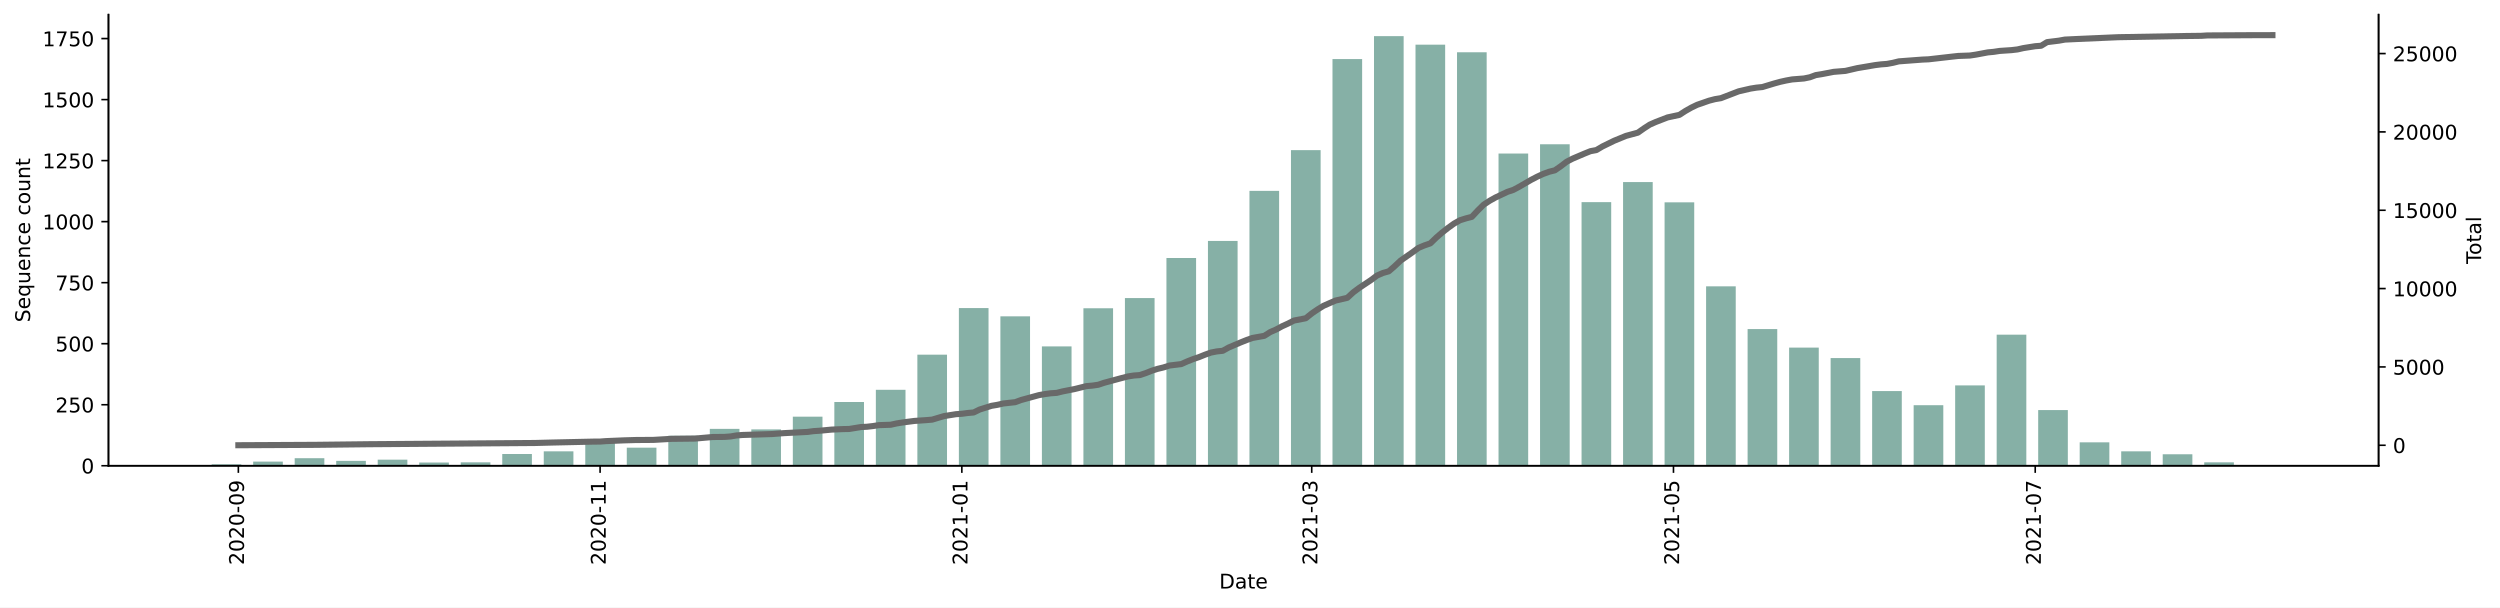
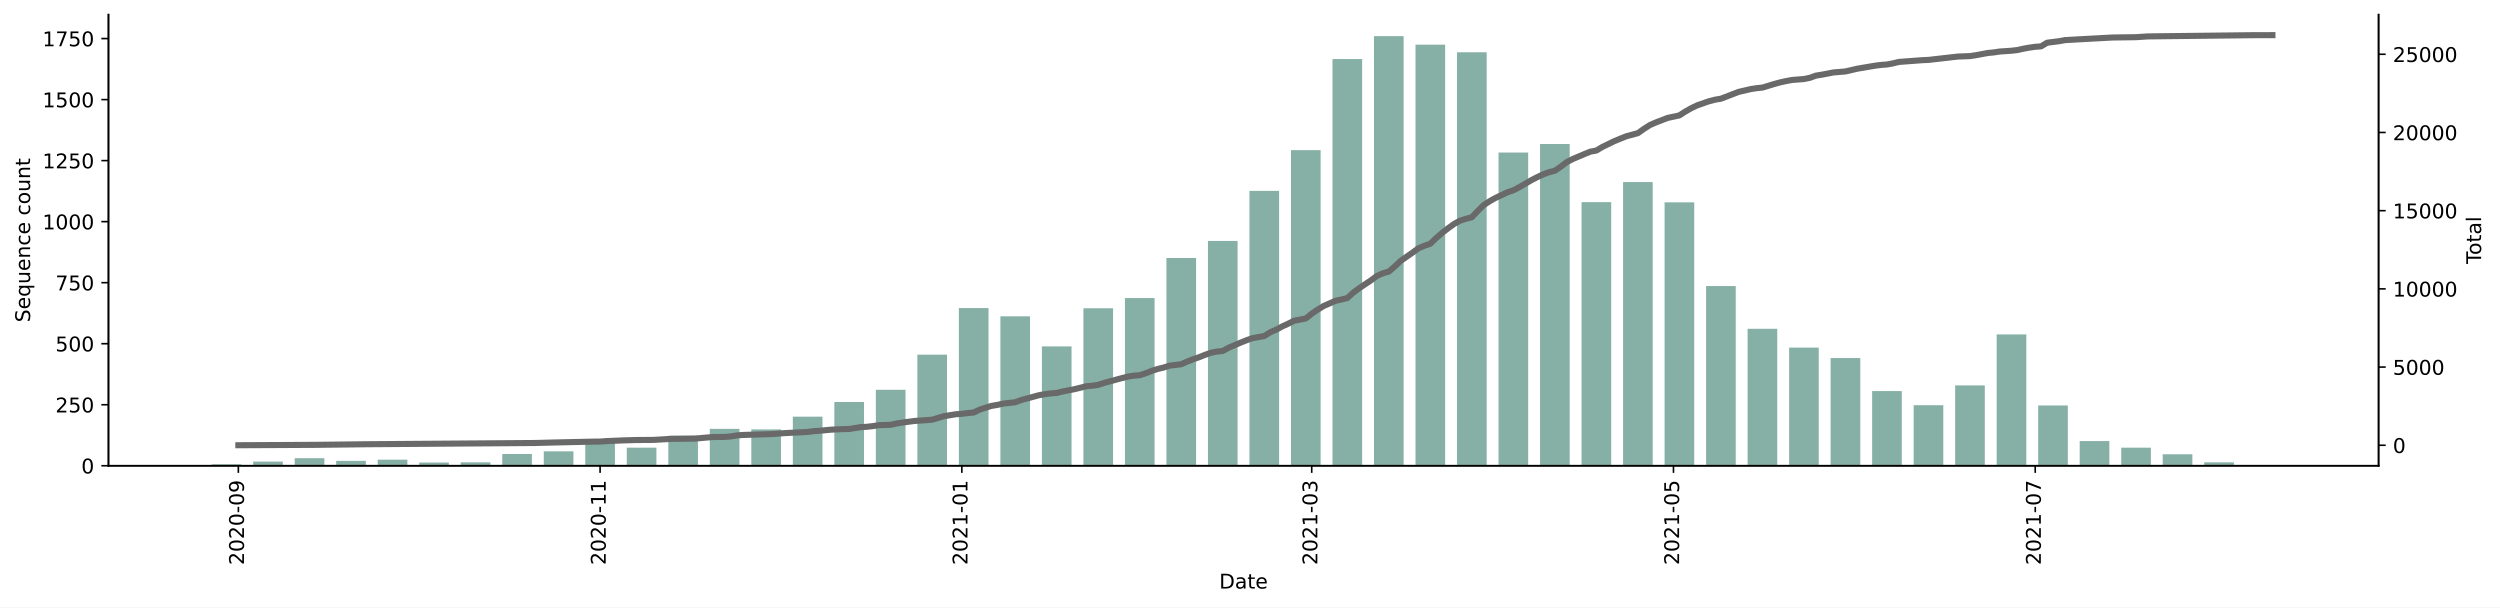
<svg xmlns="http://www.w3.org/2000/svg" xmlns:xlink="http://www.w3.org/1999/xlink" height="298.621pt" version="1.1" viewBox="0 0 1229.019 298.621" width="1229.019pt">
  <defs>
    <style type="text/css">*{stroke-linecap:butt;stroke-linejoin:round;}</style>
  </defs>
  <g id="figure_1">
    <g id="patch_1">
      <path d="M 0 298.621  L 1229.019 298.621  L 1229.019 0  L 0 0  z " style="fill:#ffffff;" />
    </g>
    <g id="axes_1">
      <g id="patch_2">
        <path d="M 53.328 228.96  L 1169.328 228.96  L 1169.328 7.2  L 53.328 7.2  z " style="fill:#ffffff;" />
      </g>
      <g id="patch_3">
-         <path clip-path="url(#p2833500ac6)" d="M 104.055 228.96  L 118.632 228.96  L 118.632 228.24  L 104.055 228.24  z " style="fill:#86b0a6;" />
+         <path clip-path="url(#pdd8d701222)" d="M 104.055 228.96  L 118.632 228.96  L 118.632 228.24  L 104.055 228.24  z " style="fill:#86b0a6;" />
      </g>
      <g id="patch_4">
-         <path clip-path="url(#p2833500ac6)" d="M 124.463 228.96  L 139.04 228.96  L 139.04 226.92  L 124.463 226.92  z " style="fill:#86b0a6;" />
+         <path clip-path="url(#pdd8d701222)" d="M 124.463 228.96  L 139.04 228.96  L 139.04 226.92  L 124.463 226.92  z " style="fill:#86b0a6;" />
      </g>
      <g id="patch_5">
-         <path clip-path="url(#p2833500ac6)" d="M 144.87 228.96  L 159.447 228.96  L 159.447 225.24  L 144.87 225.24  z " style="fill:#86b0a6;" />
+         <path clip-path="url(#pdd8d701222)" d="M 144.87 228.96  L 159.447 228.96  L 159.447 225.24  L 144.87 225.24  z " style="fill:#86b0a6;" />
      </g>
      <g id="patch_6">
-         <path clip-path="url(#p2833500ac6)" d="M 165.278 228.96  L 179.855 228.96  L 179.855 226.56  L 165.278 226.56  z " style="fill:#86b0a6;" />
+         <path clip-path="url(#pdd8d701222)" d="M 165.278 228.96  L 179.855 228.96  L 179.855 226.56  L 165.278 226.56  z " style="fill:#86b0a6;" />
      </g>
      <g id="patch_7">
-         <path clip-path="url(#p2833500ac6)" d="M 185.685 228.96  L 200.262 228.96  L 200.262 225.96  L 185.685 225.96  z " style="fill:#86b0a6;" />
+         <path clip-path="url(#pdd8d701222)" d="M 185.685 228.96  L 200.262 228.96  L 200.262 225.96  L 185.685 225.96  z " style="fill:#86b0a6;" />
      </g>
      <g id="patch_8">
-         <path clip-path="url(#p2833500ac6)" d="M 206.093 228.96  L 220.67 228.96  L 220.67 227.4  L 206.093 227.4  z " style="fill:#86b0a6;" />
+         <path clip-path="url(#pdd8d701222)" d="M 206.093 228.96  L 220.67 228.96  L 220.67 227.4  L 206.093 227.4  z " style="fill:#86b0a6;" />
      </g>
      <g id="patch_9">
-         <path clip-path="url(#p2833500ac6)" d="M 226.501 228.96  L 241.077 228.96  L 241.077 227.28  L 226.501 227.28  z " style="fill:#86b0a6;" />
+         <path clip-path="url(#pdd8d701222)" d="M 226.501 228.96  L 241.077 228.96  L 241.077 227.28  L 226.501 227.28  z " style="fill:#86b0a6;" />
      </g>
      <g id="patch_10">
-         <path clip-path="url(#p2833500ac6)" d="M 246.908 228.96  L 261.485 228.96  L 261.485 223.2  L 246.908 223.2  z " style="fill:#86b0a6;" />
+         <path clip-path="url(#pdd8d701222)" d="M 246.908 228.96  L 261.485 228.96  L 261.485 223.2  L 246.908 223.2  z " style="fill:#86b0a6;" />
      </g>
      <g id="patch_11">
-         <path clip-path="url(#p2833500ac6)" d="M 267.316 228.96  L 281.892 228.96  L 281.892 221.88  L 267.316 221.88  z " style="fill:#86b0a6;" />
+         <path clip-path="url(#pdd8d701222)" d="M 267.316 228.96  L 281.892 228.96  L 281.892 221.88  L 267.316 221.88  z " style="fill:#86b0a6;" />
      </g>
      <g id="patch_12">
-         <path clip-path="url(#p2833500ac6)" d="M 287.723 228.96  L 302.3 228.96  L 302.3 216.84  L 287.723 216.84  z " style="fill:#86b0a6;" />
+         <path clip-path="url(#pdd8d701222)" d="M 287.723 228.96  L 302.3 228.96  L 302.3 216.84  L 287.723 216.84  z " style="fill:#86b0a6;" />
      </g>
      <g id="patch_13">
-         <path clip-path="url(#p2833500ac6)" d="M 308.131 228.96  L 322.707 228.96  L 322.707 220.08  L 308.131 220.08  z " style="fill:#86b0a6;" />
+         <path clip-path="url(#pdd8d701222)" d="M 308.131 228.96  L 322.707 228.96  L 322.707 220.08  L 308.131 220.08  z " style="fill:#86b0a6;" />
      </g>
      <g id="patch_14">
-         <path clip-path="url(#p2833500ac6)" d="M 328.538 228.96  L 343.115 228.96  L 343.115 214.2  L 328.538 214.2  z " style="fill:#86b0a6;" />
+         <path clip-path="url(#pdd8d701222)" d="M 328.538 228.96  L 343.115 228.96  L 343.115 214.2  L 328.538 214.2  z " style="fill:#86b0a6;" />
      </g>
      <g id="patch_15">
-         <path clip-path="url(#p2833500ac6)" d="M 348.946 228.96  L 363.522 228.96  L 363.522 210.84  L 348.946 210.84  z " style="fill:#86b0a6;" />
+         <path clip-path="url(#pdd8d701222)" d="M 348.946 228.96  L 363.522 228.96  L 363.522 210.84  L 348.946 210.84  z " style="fill:#86b0a6;" />
      </g>
      <g id="patch_16">
-         <path clip-path="url(#p2833500ac6)" d="M 369.353 228.96  L 383.93 228.96  L 383.93 211.08  L 369.353 211.08  z " style="fill:#86b0a6;" />
+         <path clip-path="url(#pdd8d701222)" d="M 369.353 228.96  L 383.93 228.96  L 383.93 211.08  L 369.353 211.08  z " style="fill:#86b0a6;" />
      </g>
      <g id="patch_17">
-         <path clip-path="url(#p2833500ac6)" d="M 389.761 228.96  L 404.338 228.96  L 404.338 204.84  L 389.761 204.84  z " style="fill:#86b0a6;" />
+         <path clip-path="url(#pdd8d701222)" d="M 389.761 228.96  L 404.338 228.96  L 404.338 204.84  L 389.761 204.84  z " style="fill:#86b0a6;" />
      </g>
      <g id="patch_18">
-         <path clip-path="url(#p2833500ac6)" d="M 410.168 228.96  L 424.745 228.96  L 424.745 197.64  L 410.168 197.64  z " style="fill:#86b0a6;" />
+         <path clip-path="url(#pdd8d701222)" d="M 410.168 228.96  L 424.745 228.96  L 424.745 197.64  L 410.168 197.64  z " style="fill:#86b0a6;" />
      </g>
      <g id="patch_19">
-         <path clip-path="url(#p2833500ac6)" d="M 430.576 228.96  L 445.153 228.96  L 445.153 191.64  L 430.576 191.64  z " style="fill:#86b0a6;" />
+         <path clip-path="url(#pdd8d701222)" d="M 430.576 228.96  L 445.153 228.96  L 445.153 191.64  L 430.576 191.64  z " style="fill:#86b0a6;" />
      </g>
      <g id="patch_20">
-         <path clip-path="url(#p2833500ac6)" d="M 450.983 228.96  L 465.56 228.96  L 465.56 174.36  L 450.983 174.36  z " style="fill:#86b0a6;" />
+         <path clip-path="url(#pdd8d701222)" d="M 450.983 228.96  L 465.56 228.96  L 465.56 174.36  L 450.983 174.36  z " style="fill:#86b0a6;" />
      </g>
      <g id="patch_21">
-         <path clip-path="url(#p2833500ac6)" d="M 471.391 228.96  L 485.968 228.96  L 485.968 151.44  L 471.391 151.44  z " style="fill:#86b0a6;" />
+         <path clip-path="url(#pdd8d701222)" d="M 471.391 228.96  L 485.968 228.96  L 485.968 151.44  L 471.391 151.44  z " style="fill:#86b0a6;" />
      </g>
      <g id="patch_22">
-         <path clip-path="url(#p2833500ac6)" d="M 491.798 228.96  L 506.375 228.96  L 506.375 155.52  L 491.798 155.52  z " style="fill:#86b0a6;" />
+         <path clip-path="url(#pdd8d701222)" d="M 491.798 228.96  L 506.375 228.96  L 506.375 155.52  L 491.798 155.52  z " style="fill:#86b0a6;" />
      </g>
      <g id="patch_23">
-         <path clip-path="url(#p2833500ac6)" d="M 512.206 228.96  L 526.783 228.96  L 526.783 170.28  L 512.206 170.28  z " style="fill:#86b0a6;" />
+         <path clip-path="url(#pdd8d701222)" d="M 512.206 228.96  L 526.783 228.96  L 526.783 170.28  L 512.206 170.28  z " style="fill:#86b0a6;" />
      </g>
      <g id="patch_24">
-         <path clip-path="url(#p2833500ac6)" d="M 532.613 228.96  L 547.19 228.96  L 547.19 151.56  L 532.613 151.56  z " style="fill:#86b0a6;" />
+         <path clip-path="url(#pdd8d701222)" d="M 532.613 228.96  L 547.19 228.96  L 547.19 151.56  L 532.613 151.56  z " style="fill:#86b0a6;" />
      </g>
      <g id="patch_25">
-         <path clip-path="url(#p2833500ac6)" d="M 553.021 228.96  L 567.598 228.96  L 567.598 146.52  L 553.021 146.52  z " style="fill:#86b0a6;" />
+         <path clip-path="url(#pdd8d701222)" d="M 553.021 228.96  L 567.598 228.96  L 567.598 146.52  L 553.021 146.52  z " style="fill:#86b0a6;" />
      </g>
      <g id="patch_26">
-         <path clip-path="url(#p2833500ac6)" d="M 573.428 228.96  L 588.005 228.96  L 588.005 126.84  L 573.428 126.84  z " style="fill:#86b0a6;" />
+         <path clip-path="url(#pdd8d701222)" d="M 573.428 228.96  L 588.005 228.96  L 588.005 126.84  L 573.428 126.84  z " style="fill:#86b0a6;" />
      </g>
      <g id="patch_27">
-         <path clip-path="url(#p2833500ac6)" d="M 593.836 228.96  L 608.413 228.96  L 608.413 118.44  L 593.836 118.44  z " style="fill:#86b0a6;" />
+         <path clip-path="url(#pdd8d701222)" d="M 593.836 228.96  L 608.413 228.96  L 608.413 118.44  L 593.836 118.44  z " style="fill:#86b0a6;" />
      </g>
      <g id="patch_28">
-         <path clip-path="url(#p2833500ac6)" d="M 614.243 228.96  L 628.82 228.96  L 628.82 93.84  L 614.243 93.84  z " style="fill:#86b0a6;" />
+         <path clip-path="url(#pdd8d701222)" d="M 614.243 228.96  L 628.82 228.96  L 628.82 93.84  L 614.243 93.84  z " style="fill:#86b0a6;" />
      </g>
      <g id="patch_29">
-         <path clip-path="url(#p2833500ac6)" d="M 634.651 228.96  L 649.228 228.96  L 649.228 73.8  L 634.651 73.8  z " style="fill:#86b0a6;" />
+         <path clip-path="url(#pdd8d701222)" d="M 634.651 228.96  L 649.228 228.96  L 649.228 73.8  L 634.651 73.8  z " style="fill:#86b0a6;" />
      </g>
      <g id="patch_30">
-         <path clip-path="url(#p2833500ac6)" d="M 655.059 228.96  L 669.635 228.96  L 669.635 29.04  L 655.059 29.04  z " style="fill:#86b0a6;" />
+         <path clip-path="url(#pdd8d701222)" d="M 655.059 228.96  L 669.635 228.96  L 669.635 29.04  L 655.059 29.04  z " style="fill:#86b0a6;" />
      </g>
      <g id="patch_31">
-         <path clip-path="url(#p2833500ac6)" d="M 675.466 228.96  L 690.043 228.96  L 690.043 17.76  L 675.466 17.76  z " style="fill:#86b0a6;" />
+         <path clip-path="url(#pdd8d701222)" d="M 675.466 228.96  L 690.043 228.96  L 690.043 17.76  L 675.466 17.76  z " style="fill:#86b0a6;" />
      </g>
      <g id="patch_32">
-         <path clip-path="url(#p2833500ac6)" d="M 695.874 228.96  L 710.45 228.96  L 710.45 21.96  L 695.874 21.96  z " style="fill:#86b0a6;" />
+         <path clip-path="url(#pdd8d701222)" d="M 695.874 228.96  L 710.45 228.96  L 710.45 21.96  L 695.874 21.96  z " style="fill:#86b0a6;" />
      </g>
      <g id="patch_33">
-         <path clip-path="url(#p2833500ac6)" d="M 716.281 228.96  L 730.858 228.96  L 730.858 25.68  L 716.281 25.68  z " style="fill:#86b0a6;" />
+         <path clip-path="url(#pdd8d701222)" d="M 716.281 228.96  L 730.858 228.96  L 730.858 25.68  L 716.281 25.68  z " style="fill:#86b0a6;" />
      </g>
      <g id="patch_34">
-         <path clip-path="url(#p2833500ac6)" d="M 736.689 228.96  L 751.265 228.96  L 751.265 75.48  L 736.689 75.48  z " style="fill:#86b0a6;" />
+         <path clip-path="url(#pdd8d701222)" d="M 736.689 228.96  L 751.265 228.96  L 751.265 75  L 736.689 75  z " style="fill:#86b0a6;" />
      </g>
      <g id="patch_35">
-         <path clip-path="url(#p2833500ac6)" d="M 757.096 228.96  L 771.673 228.96  L 771.673 70.92  L 757.096 70.92  z " style="fill:#86b0a6;" />
+         <path clip-path="url(#pdd8d701222)" d="M 757.096 228.96  L 771.673 228.96  L 771.673 70.8  L 757.096 70.8  z " style="fill:#86b0a6;" />
      </g>
      <g id="patch_36">
-         <path clip-path="url(#p2833500ac6)" d="M 777.504 228.96  L 792.08 228.96  L 792.08 99.36  L 777.504 99.36  z " style="fill:#86b0a6;" />
+         <path clip-path="url(#pdd8d701222)" d="M 777.504 228.96  L 792.08 228.96  L 792.08 99.36  L 777.504 99.36  z " style="fill:#86b0a6;" />
      </g>
      <g id="patch_37">
-         <path clip-path="url(#p2833500ac6)" d="M 797.911 228.96  L 812.488 228.96  L 812.488 89.52  L 797.911 89.52  z " style="fill:#86b0a6;" />
+         <path clip-path="url(#pdd8d701222)" d="M 797.911 228.96  L 812.488 228.96  L 812.488 89.52  L 797.911 89.52  z " style="fill:#86b0a6;" />
      </g>
      <g id="patch_38">
-         <path clip-path="url(#p2833500ac6)" d="M 818.319 228.96  L 832.896 228.96  L 832.896 99.48  L 818.319 99.48  z " style="fill:#86b0a6;" />
+         <path clip-path="url(#pdd8d701222)" d="M 818.319 228.96  L 832.896 228.96  L 832.896 99.48  L 818.319 99.48  z " style="fill:#86b0a6;" />
      </g>
      <g id="patch_39">
-         <path clip-path="url(#p2833500ac6)" d="M 838.726 228.96  L 853.303 228.96  L 853.303 140.76  L 838.726 140.76  z " style="fill:#86b0a6;" />
+         <path clip-path="url(#pdd8d701222)" d="M 838.726 228.96  L 853.303 228.96  L 853.303 140.64  L 838.726 140.64  z " style="fill:#86b0a6;" />
      </g>
      <g id="patch_40">
-         <path clip-path="url(#p2833500ac6)" d="M 859.134 228.96  L 873.711 228.96  L 873.711 161.76  L 859.134 161.76  z " style="fill:#86b0a6;" />
+         <path clip-path="url(#pdd8d701222)" d="M 859.134 228.96  L 873.711 228.96  L 873.711 161.64  L 859.134 161.64  z " style="fill:#86b0a6;" />
      </g>
      <g id="patch_41">
-         <path clip-path="url(#p2833500ac6)" d="M 879.541 228.96  L 894.118 228.96  L 894.118 170.88  L 879.541 170.88  z " style="fill:#86b0a6;" />
+         <path clip-path="url(#pdd8d701222)" d="M 879.541 228.96  L 894.118 228.96  L 894.118 170.88  L 879.541 170.88  z " style="fill:#86b0a6;" />
      </g>
      <g id="patch_42">
-         <path clip-path="url(#p2833500ac6)" d="M 899.949 228.96  L 914.526 228.96  L 914.526 176.04  L 899.949 176.04  z " style="fill:#86b0a6;" />
+         <path clip-path="url(#pdd8d701222)" d="M 899.949 228.96  L 914.526 228.96  L 914.526 176.04  L 899.949 176.04  z " style="fill:#86b0a6;" />
      </g>
      <g id="patch_43">
-         <path clip-path="url(#p2833500ac6)" d="M 920.356 228.96  L 934.933 228.96  L 934.933 192.24  L 920.356 192.24  z " style="fill:#86b0a6;" />
+         <path clip-path="url(#pdd8d701222)" d="M 920.356 228.96  L 934.933 228.96  L 934.933 192.24  L 920.356 192.24  z " style="fill:#86b0a6;" />
      </g>
      <g id="patch_44">
-         <path clip-path="url(#p2833500ac6)" d="M 940.764 228.96  L 955.341 228.96  L 955.341 199.2  L 940.764 199.2  z " style="fill:#86b0a6;" />
+         <path clip-path="url(#pdd8d701222)" d="M 940.764 228.96  L 955.341 228.96  L 955.341 199.2  L 940.764 199.2  z " style="fill:#86b0a6;" />
      </g>
      <g id="patch_45">
-         <path clip-path="url(#p2833500ac6)" d="M 961.171 228.96  L 975.748 228.96  L 975.748 189.48  L 961.171 189.48  z " style="fill:#86b0a6;" />
+         <path clip-path="url(#pdd8d701222)" d="M 961.171 228.96  L 975.748 228.96  L 975.748 189.48  L 961.171 189.48  z " style="fill:#86b0a6;" />
      </g>
      <g id="patch_46">
-         <path clip-path="url(#p2833500ac6)" d="M 981.579 228.96  L 996.156 228.96  L 996.156 164.52  L 981.579 164.52  z " style="fill:#86b0a6;" />
+         <path clip-path="url(#pdd8d701222)" d="M 981.579 228.96  L 996.156 228.96  L 996.156 164.4  L 981.579 164.4  z " style="fill:#86b0a6;" />
      </g>
      <g id="patch_47">
-         <path clip-path="url(#p2833500ac6)" d="M 1001.986 228.96  L 1016.563 228.96  L 1016.563 201.6  L 1001.986 201.6  z " style="fill:#86b0a6;" />
+         <path clip-path="url(#pdd8d701222)" d="M 1001.986 228.96  L 1016.563 228.96  L 1016.563 199.32  L 1001.986 199.32  z " style="fill:#86b0a6;" />
      </g>
      <g id="patch_48">
-         <path clip-path="url(#p2833500ac6)" d="M 1022.394 228.96  L 1036.971 228.96  L 1036.971 217.44  L 1022.394 217.44  z " style="fill:#86b0a6;" />
+         <path clip-path="url(#pdd8d701222)" d="M 1022.394 228.96  L 1036.971 228.96  L 1036.971 216.84  L 1022.394 216.84  z " style="fill:#86b0a6;" />
      </g>
      <g id="patch_49">
-         <path clip-path="url(#p2833500ac6)" d="M 1042.801 228.96  L 1057.378 228.96  L 1057.378 221.88  L 1042.801 221.88  z " style="fill:#86b0a6;" />
+         <path clip-path="url(#pdd8d701222)" d="M 1042.801 228.96  L 1057.378 228.96  L 1057.378 220.08  L 1042.801 220.08  z " style="fill:#86b0a6;" />
      </g>
      <g id="patch_50">
-         <path clip-path="url(#p2833500ac6)" d="M 1063.209 228.96  L 1077.786 228.96  L 1077.786 223.32  L 1063.209 223.32  z " style="fill:#86b0a6;" />
+         <path clip-path="url(#pdd8d701222)" d="M 1063.209 228.96  L 1077.786 228.96  L 1077.786 223.32  L 1063.209 223.32  z " style="fill:#86b0a6;" />
      </g>
      <g id="patch_51">
-         <path clip-path="url(#p2833500ac6)" d="M 1083.617 228.96  L 1098.193 228.96  L 1098.193 227.28  L 1083.617 227.28  z " style="fill:#86b0a6;" />
+         <path clip-path="url(#pdd8d701222)" d="M 1083.617 228.96  L 1098.193 228.96  L 1098.193 227.28  L 1083.617 227.28  z " style="fill:#86b0a6;" />
      </g>
      <g id="patch_52">
-         <path clip-path="url(#p2833500ac6)" d="M 1104.024 228.96  L 1118.601 228.96  L 1118.601 228.84  L 1104.024 228.84  z " style="fill:#86b0a6;" />
+         <path clip-path="url(#pdd8d701222)" d="M 1104.024 228.96  L 1118.601 228.96  L 1118.601 228.84  L 1104.024 228.84  z " style="fill:#86b0a6;" />
      </g>
      <g id="matplotlib.axis_1">
        <g id="xtick_1">
          <g id="line2d_1">
            <defs>
-               <path d="M 0 0  L 0 3.5  " id="m5f28b9bbd0" style="stroke:#000000;stroke-width:0.8;" />
+               <path d="M 0 0  L 0 3.5  " id="m6ae78e26ee" style="stroke:#000000;stroke-width:0.8;" />
            </defs>
            <g>
-               <use style="stroke:#000000;stroke-width:0.8;" x="117.175" xlink:href="#m5f28b9bbd0" y="228.96" />
+               <use style="stroke:#000000;stroke-width:0.8;" x="117.175" xlink:href="#m6ae78e26ee" y="228.96" />
            </g>
          </g>
          <g id="text_1">
            <g transform="translate(119.9339 277.7428)rotate(-90)scale(0.1 -0.1)">
              <defs>
                <path d="M 1228 531  L 3431 531  L 3431 0  L 469 0  L 469 531  Q 828 903 1448 1529  Q 2069 2156 2228 2338  Q 2531 2678 2651 2914  Q 2772 3150 2772 3378  Q 2772 3750 2511 3984  Q 2250 4219 1831 4219  Q 1534 4219 1204 4116  Q 875 4013 500 3803  L 500 4441  Q 881 4594 1212 4672  Q 1544 4750 1819 4750  Q 2544 4750 2975 4387  Q 3406 4025 3406 3419  Q 3406 3131 3298 2873  Q 3191 2616 2906 2266  Q 2828 2175 2409 1742  Q 1991 1309 1228 531  z " id="DejaVuSans-32" transform="scale(0.015625)" />
                <path d="M 2034 4250  Q 1547 4250 1301 3770  Q 1056 3291 1056 2328  Q 1056 1369 1301 889  Q 1547 409 2034 409  Q 2525 409 2770 889  Q 3016 1369 3016 2328  Q 3016 3291 2770 3770  Q 2525 4250 2034 4250  z M 2034 4750  Q 2819 4750 3233 4129  Q 3647 3509 3647 2328  Q 3647 1150 3233 529  Q 2819 -91 2034 -91  Q 1250 -91 836 529  Q 422 1150 422 2328  Q 422 3509 836 4129  Q 1250 4750 2034 4750  z " id="DejaVuSans-30" transform="scale(0.015625)" />
                <path d="M 313 2009  L 1997 2009  L 1997 1497  L 313 1497  L 313 2009  z " id="DejaVuSans-2d" transform="scale(0.015625)" />
                <path d="M 703 97  L 703 672  Q 941 559 1184 500  Q 1428 441 1663 441  Q 2288 441 2617 861  Q 2947 1281 2994 2138  Q 2813 1869 2534 1725  Q 2256 1581 1919 1581  Q 1219 1581 811 2004  Q 403 2428 403 3163  Q 403 3881 828 4315  Q 1253 4750 1959 4750  Q 2769 4750 3195 4129  Q 3622 3509 3622 2328  Q 3622 1225 3098 567  Q 2575 -91 1691 -91  Q 1453 -91 1209 -44  Q 966 3 703 97  z M 1959 2075  Q 2384 2075 2632 2365  Q 2881 2656 2881 3163  Q 2881 3666 2632 3958  Q 2384 4250 1959 4250  Q 1534 4250 1286 3958  Q 1038 3666 1038 3163  Q 1038 2656 1286 2365  Q 1534 2075 1959 2075  z " id="DejaVuSans-39" transform="scale(0.015625)" />
              </defs>
              <use xlink:href="#DejaVuSans-32" />
              <use x="63.623" xlink:href="#DejaVuSans-30" />
              <use x="127.246" xlink:href="#DejaVuSans-32" />
              <use x="190.869" xlink:href="#DejaVuSans-30" />
              <use x="254.492" xlink:href="#DejaVuSans-2d" />
              <use x="290.576" xlink:href="#DejaVuSans-30" />
              <use x="354.199" xlink:href="#DejaVuSans-39" />
            </g>
          </g>
        </g>
        <g id="xtick_2">
          <g id="line2d_2">
            <g>
-               <use style="stroke:#000000;stroke-width:0.8;" x="295.012" xlink:href="#m5f28b9bbd0" y="228.96" />
+               <use style="stroke:#000000;stroke-width:0.8;" x="295.012" xlink:href="#m6ae78e26ee" y="228.96" />
            </g>
          </g>
          <g id="text_2">
            <g transform="translate(297.7709 277.7428)rotate(-90)scale(0.1 -0.1)">
              <defs>
                <path d="M 794 531  L 1825 531  L 1825 4091  L 703 3866  L 703 4441  L 1819 4666  L 2450 4666  L 2450 531  L 3481 531  L 3481 0  L 794 0  L 794 531  z " id="DejaVuSans-31" transform="scale(0.015625)" />
              </defs>
              <use xlink:href="#DejaVuSans-32" />
              <use x="63.623" xlink:href="#DejaVuSans-30" />
              <use x="127.246" xlink:href="#DejaVuSans-32" />
              <use x="190.869" xlink:href="#DejaVuSans-30" />
              <use x="254.492" xlink:href="#DejaVuSans-2d" />
              <use x="290.576" xlink:href="#DejaVuSans-31" />
              <use x="354.199" xlink:href="#DejaVuSans-31" />
            </g>
          </g>
        </g>
        <g id="xtick_3">
          <g id="line2d_3">
            <g>
-               <use style="stroke:#000000;stroke-width:0.8;" x="472.849" xlink:href="#m5f28b9bbd0" y="228.96" />
+               <use style="stroke:#000000;stroke-width:0.8;" x="472.849" xlink:href="#m6ae78e26ee" y="228.96" />
            </g>
          </g>
          <g id="text_3">
            <g transform="translate(475.6079 277.7428)rotate(-90)scale(0.1 -0.1)">
              <use xlink:href="#DejaVuSans-32" />
              <use x="63.623" xlink:href="#DejaVuSans-30" />
              <use x="127.246" xlink:href="#DejaVuSans-32" />
              <use x="190.869" xlink:href="#DejaVuSans-31" />
              <use x="254.492" xlink:href="#DejaVuSans-2d" />
              <use x="290.576" xlink:href="#DejaVuSans-30" />
              <use x="354.199" xlink:href="#DejaVuSans-31" />
            </g>
          </g>
        </g>
        <g id="xtick_4">
          <g id="line2d_4">
            <g>
-               <use style="stroke:#000000;stroke-width:0.8;" x="644.855" xlink:href="#m5f28b9bbd0" y="228.96" />
+               <use style="stroke:#000000;stroke-width:0.8;" x="644.855" xlink:href="#m6ae78e26ee" y="228.96" />
            </g>
          </g>
          <g id="text_4">
            <g transform="translate(647.6141 277.7428)rotate(-90)scale(0.1 -0.1)">
              <defs>
                <path d="M 2597 2516  Q 3050 2419 3304 2112  Q 3559 1806 3559 1356  Q 3559 666 3084 287  Q 2609 -91 1734 -91  Q 1441 -91 1130 -33  Q 819 25 488 141  L 488 750  Q 750 597 1062 519  Q 1375 441 1716 441  Q 2309 441 2620 675  Q 2931 909 2931 1356  Q 2931 1769 2642 2001  Q 2353 2234 1838 2234  L 1294 2234  L 1294 2753  L 1863 2753  Q 2328 2753 2575 2939  Q 2822 3125 2822 3475  Q 2822 3834 2567 4026  Q 2313 4219 1838 4219  Q 1578 4219 1281 4162  Q 984 4106 628 3988  L 628 4550  Q 988 4650 1302 4700  Q 1616 4750 1894 4750  Q 2613 4750 3031 4423  Q 3450 4097 3450 3541  Q 3450 3153 3228 2886  Q 3006 2619 2597 2516  z " id="DejaVuSans-33" transform="scale(0.015625)" />
              </defs>
              <use xlink:href="#DejaVuSans-32" />
              <use x="63.623" xlink:href="#DejaVuSans-30" />
              <use x="127.246" xlink:href="#DejaVuSans-32" />
              <use x="190.869" xlink:href="#DejaVuSans-31" />
              <use x="254.492" xlink:href="#DejaVuSans-2d" />
              <use x="290.576" xlink:href="#DejaVuSans-30" />
              <use x="354.199" xlink:href="#DejaVuSans-33" />
            </g>
          </g>
        </g>
        <g id="xtick_5">
          <g id="line2d_5">
            <g>
-               <use style="stroke:#000000;stroke-width:0.8;" x="822.692" xlink:href="#m5f28b9bbd0" y="228.96" />
+               <use style="stroke:#000000;stroke-width:0.8;" x="822.692" xlink:href="#m6ae78e26ee" y="228.96" />
            </g>
          </g>
          <g id="text_5">
            <g transform="translate(825.4511 277.7428)rotate(-90)scale(0.1 -0.1)">
              <defs>
                <path d="M 691 4666  L 3169 4666  L 3169 4134  L 1269 4134  L 1269 2991  Q 1406 3038 1543 3061  Q 1681 3084 1819 3084  Q 2600 3084 3056 2656  Q 3513 2228 3513 1497  Q 3513 744 3044 326  Q 2575 -91 1722 -91  Q 1428 -91 1123 -41  Q 819 9 494 109  L 494 744  Q 775 591 1075 516  Q 1375 441 1709 441  Q 2250 441 2565 725  Q 2881 1009 2881 1497  Q 2881 1984 2565 2268  Q 2250 2553 1709 2553  Q 1456 2553 1204 2497  Q 953 2441 691 2322  L 691 4666  z " id="DejaVuSans-35" transform="scale(0.015625)" />
              </defs>
              <use xlink:href="#DejaVuSans-32" />
              <use x="63.623" xlink:href="#DejaVuSans-30" />
              <use x="127.246" xlink:href="#DejaVuSans-32" />
              <use x="190.869" xlink:href="#DejaVuSans-31" />
              <use x="254.492" xlink:href="#DejaVuSans-2d" />
              <use x="290.576" xlink:href="#DejaVuSans-30" />
              <use x="354.199" xlink:href="#DejaVuSans-35" />
            </g>
          </g>
        </g>
        <g id="xtick_6">
          <g id="line2d_6">
            <g>
-               <use style="stroke:#000000;stroke-width:0.8;" x="1000.529" xlink:href="#m5f28b9bbd0" y="228.96" />
+               <use style="stroke:#000000;stroke-width:0.8;" x="1000.529" xlink:href="#m6ae78e26ee" y="228.96" />
            </g>
          </g>
          <g id="text_6">
            <g transform="translate(1003.288 277.7428)rotate(-90)scale(0.1 -0.1)">
              <defs>
                <path d="M 525 4666  L 3525 4666  L 3525 4397  L 1831 0  L 1172 0  L 2766 4134  L 525 4134  L 525 4666  z " id="DejaVuSans-37" transform="scale(0.015625)" />
              </defs>
              <use xlink:href="#DejaVuSans-32" />
              <use x="63.623" xlink:href="#DejaVuSans-30" />
              <use x="127.246" xlink:href="#DejaVuSans-32" />
              <use x="190.869" xlink:href="#DejaVuSans-31" />
              <use x="254.492" xlink:href="#DejaVuSans-2d" />
              <use x="290.576" xlink:href="#DejaVuSans-30" />
              <use x="354.199" xlink:href="#DejaVuSans-37" />
            </g>
          </g>
        </g>
        <g id="text_7">
          <g transform="translate(599.3773 289.3413)scale(0.1 -0.1)">
            <defs>
              <path d="M 1259 4147  L 1259 519  L 2022 519  Q 2988 519 3436 956  Q 3884 1394 3884 2338  Q 3884 3275 3436 3711  Q 2988 4147 2022 4147  L 1259 4147  z M 628 4666  L 1925 4666  Q 3281 4666 3915 4102  Q 4550 3538 4550 2338  Q 4550 1131 3912 565  Q 3275 0 1925 0  L 628 0  L 628 4666  z " id="DejaVuSans-44" transform="scale(0.015625)" />
              <path d="M 2194 1759  Q 1497 1759 1228 1600  Q 959 1441 959 1056  Q 959 750 1161 570  Q 1363 391 1709 391  Q 2188 391 2477 730  Q 2766 1069 2766 1631  L 2766 1759  L 2194 1759  z M 3341 1997  L 3341 0  L 2766 0  L 2766 531  Q 2569 213 2275 61  Q 1981 -91 1556 -91  Q 1019 -91 701 211  Q 384 513 384 1019  Q 384 1609 779 1909  Q 1175 2209 1959 2209  L 2766 2209  L 2766 2266  Q 2766 2663 2505 2880  Q 2244 3097 1772 3097  Q 1472 3097 1187 3025  Q 903 2953 641 2809  L 641 3341  Q 956 3463 1253 3523  Q 1550 3584 1831 3584  Q 2591 3584 2966 3190  Q 3341 2797 3341 1997  z " id="DejaVuSans-61" transform="scale(0.015625)" />
              <path d="M 1172 4494  L 1172 3500  L 2356 3500  L 2356 3053  L 1172 3053  L 1172 1153  Q 1172 725 1289 603  Q 1406 481 1766 481  L 2356 481  L 2356 0  L 1766 0  Q 1100 0 847 248  Q 594 497 594 1153  L 594 3053  L 172 3053  L 172 3500  L 594 3500  L 594 4494  L 1172 4494  z " id="DejaVuSans-74" transform="scale(0.015625)" />
              <path d="M 3597 1894  L 3597 1613  L 953 1613  Q 991 1019 1311 708  Q 1631 397 2203 397  Q 2534 397 2845 478  Q 3156 559 3463 722  L 3463 178  Q 3153 47 2828 -22  Q 2503 -91 2169 -91  Q 1331 -91 842 396  Q 353 884 353 1716  Q 353 2575 817 3079  Q 1281 3584 2069 3584  Q 2775 3584 3186 3129  Q 3597 2675 3597 1894  z M 3022 2063  Q 3016 2534 2758 2815  Q 2500 3097 2075 3097  Q 1594 3097 1305 2825  Q 1016 2553 972 2059  L 3022 2063  z " id="DejaVuSans-65" transform="scale(0.015625)" />
            </defs>
            <use xlink:href="#DejaVuSans-44" />
            <use x="77.002" xlink:href="#DejaVuSans-61" />
            <use x="138.281" xlink:href="#DejaVuSans-74" />
            <use x="177.49" xlink:href="#DejaVuSans-65" />
          </g>
        </g>
      </g>
      <g id="matplotlib.axis_2">
        <g id="ytick_1">
          <g id="line2d_7">
            <defs>
-               <path d="M 0 0  L -3.5 0  " id="m7f4909b902" style="stroke:#000000;stroke-width:0.8;" />
+               <path d="M 0 0  L -3.5 0  " id="mc6f64de958" style="stroke:#000000;stroke-width:0.8;" />
            </defs>
            <g>
-               <use style="stroke:#000000;stroke-width:0.8;" x="53.328" xlink:href="#m7f4909b902" y="228.96" />
+               <use style="stroke:#000000;stroke-width:0.8;" x="53.328" xlink:href="#mc6f64de958" y="228.96" />
            </g>
          </g>
          <g id="text_8">
            <g transform="translate(39.96563 232.7592)scale(0.1 -0.1)">
              <use xlink:href="#DejaVuSans-30" />
            </g>
          </g>
        </g>
        <g id="ytick_2">
          <g id="line2d_8">
            <g>
-               <use style="stroke:#000000;stroke-width:0.8;" x="53.328" xlink:href="#m7f4909b902" y="198.96" />
+               <use style="stroke:#000000;stroke-width:0.8;" x="53.328" xlink:href="#mc6f64de958" y="198.96" />
            </g>
          </g>
          <g id="text_9">
            <g transform="translate(27.24063 202.7592)scale(0.1 -0.1)">
              <use xlink:href="#DejaVuSans-32" />
              <use x="63.623" xlink:href="#DejaVuSans-35" />
              <use x="127.246" xlink:href="#DejaVuSans-30" />
            </g>
          </g>
        </g>
        <g id="ytick_3">
          <g id="line2d_9">
            <g>
-               <use style="stroke:#000000;stroke-width:0.8;" x="53.328" xlink:href="#m7f4909b902" y="168.96" />
+               <use style="stroke:#000000;stroke-width:0.8;" x="53.328" xlink:href="#mc6f64de958" y="168.96" />
            </g>
          </g>
          <g id="text_10">
            <g transform="translate(27.24063 172.7592)scale(0.1 -0.1)">
              <use xlink:href="#DejaVuSans-35" />
              <use x="63.623" xlink:href="#DejaVuSans-30" />
              <use x="127.246" xlink:href="#DejaVuSans-30" />
            </g>
          </g>
        </g>
        <g id="ytick_4">
          <g id="line2d_10">
            <g>
-               <use style="stroke:#000000;stroke-width:0.8;" x="53.328" xlink:href="#m7f4909b902" y="138.96" />
+               <use style="stroke:#000000;stroke-width:0.8;" x="53.328" xlink:href="#mc6f64de958" y="138.96" />
            </g>
          </g>
          <g id="text_11">
            <g transform="translate(27.24063 142.7592)scale(0.1 -0.1)">
              <use xlink:href="#DejaVuSans-37" />
              <use x="63.623" xlink:href="#DejaVuSans-35" />
              <use x="127.246" xlink:href="#DejaVuSans-30" />
            </g>
          </g>
        </g>
        <g id="ytick_5">
          <g id="line2d_11">
            <g>
-               <use style="stroke:#000000;stroke-width:0.8;" x="53.328" xlink:href="#m7f4909b902" y="108.96" />
+               <use style="stroke:#000000;stroke-width:0.8;" x="53.328" xlink:href="#mc6f64de958" y="108.96" />
            </g>
          </g>
          <g id="text_12">
            <g transform="translate(20.87813 112.7592)scale(0.1 -0.1)">
              <use xlink:href="#DejaVuSans-31" />
              <use x="63.623" xlink:href="#DejaVuSans-30" />
              <use x="127.246" xlink:href="#DejaVuSans-30" />
              <use x="190.869" xlink:href="#DejaVuSans-30" />
            </g>
          </g>
        </g>
        <g id="ytick_6">
          <g id="line2d_12">
            <g>
-               <use style="stroke:#000000;stroke-width:0.8;" x="53.328" xlink:href="#m7f4909b902" y="78.96" />
+               <use style="stroke:#000000;stroke-width:0.8;" x="53.328" xlink:href="#mc6f64de958" y="78.96" />
            </g>
          </g>
          <g id="text_13">
            <g transform="translate(20.87813 82.75922)scale(0.1 -0.1)">
              <use xlink:href="#DejaVuSans-31" />
              <use x="63.623" xlink:href="#DejaVuSans-32" />
              <use x="127.246" xlink:href="#DejaVuSans-35" />
              <use x="190.869" xlink:href="#DejaVuSans-30" />
            </g>
          </g>
        </g>
        <g id="ytick_7">
          <g id="line2d_13">
            <g>
-               <use style="stroke:#000000;stroke-width:0.8;" x="53.328" xlink:href="#m7f4909b902" y="48.96" />
+               <use style="stroke:#000000;stroke-width:0.8;" x="53.328" xlink:href="#mc6f64de958" y="48.96" />
            </g>
          </g>
          <g id="text_14">
            <g transform="translate(20.87813 52.75922)scale(0.1 -0.1)">
              <use xlink:href="#DejaVuSans-31" />
              <use x="63.623" xlink:href="#DejaVuSans-35" />
              <use x="127.246" xlink:href="#DejaVuSans-30" />
              <use x="190.869" xlink:href="#DejaVuSans-30" />
            </g>
          </g>
        </g>
        <g id="ytick_8">
          <g id="line2d_14">
            <g>
-               <use style="stroke:#000000;stroke-width:0.8;" x="53.328" xlink:href="#m7f4909b902" y="18.96" />
+               <use style="stroke:#000000;stroke-width:0.8;" x="53.328" xlink:href="#mc6f64de958" y="18.96" />
            </g>
          </g>
          <g id="text_15">
            <g transform="translate(20.87813 22.75922)scale(0.1 -0.1)">
              <use xlink:href="#DejaVuSans-31" />
              <use x="63.623" xlink:href="#DejaVuSans-37" />
              <use x="127.246" xlink:href="#DejaVuSans-35" />
              <use x="190.869" xlink:href="#DejaVuSans-30" />
            </g>
          </g>
        </g>
        <g id="text_16">
          <g transform="translate(14.79844 158.4402)rotate(-90)scale(0.1 -0.1)">
            <defs>
              <path d="M 3425 4513  L 3425 3897  Q 3066 4069 2747 4153  Q 2428 4238 2131 4238  Q 1616 4238 1336 4038  Q 1056 3838 1056 3469  Q 1056 3159 1242 3001  Q 1428 2844 1947 2747  L 2328 2669  Q 3034 2534 3370 2195  Q 3706 1856 3706 1288  Q 3706 609 3251 259  Q 2797 -91 1919 -91  Q 1588 -91 1214 -16  Q 841 59 441 206  L 441 856  Q 825 641 1194 531  Q 1563 422 1919 422  Q 2459 422 2753 634  Q 3047 847 3047 1241  Q 3047 1584 2836 1778  Q 2625 1972 2144 2069  L 1759 2144  Q 1053 2284 737 2584  Q 422 2884 422 3419  Q 422 4038 858 4394  Q 1294 4750 2059 4750  Q 2388 4750 2728 4690  Q 3069 4631 3425 4513  z " id="DejaVuSans-53" transform="scale(0.015625)" />
              <path d="M 947 1747  Q 947 1113 1208 752  Q 1469 391 1925 391  Q 2381 391 2643 752  Q 2906 1113 2906 1747  Q 2906 2381 2643 2742  Q 2381 3103 1925 3103  Q 1469 3103 1208 2742  Q 947 2381 947 1747  z M 2906 525  Q 2725 213 2448 61  Q 2172 -91 1784 -91  Q 1150 -91 751 415  Q 353 922 353 1747  Q 353 2572 751 3078  Q 1150 3584 1784 3584  Q 2172 3584 2448 3432  Q 2725 3281 2906 2969  L 2906 3500  L 3481 3500  L 3481 -1331  L 2906 -1331  L 2906 525  z " id="DejaVuSans-71" transform="scale(0.015625)" />
              <path d="M 544 1381  L 544 3500  L 1119 3500  L 1119 1403  Q 1119 906 1312 657  Q 1506 409 1894 409  Q 2359 409 2629 706  Q 2900 1003 2900 1516  L 2900 3500  L 3475 3500  L 3475 0  L 2900 0  L 2900 538  Q 2691 219 2414 64  Q 2138 -91 1772 -91  Q 1169 -91 856 284  Q 544 659 544 1381  z M 1991 3584  L 1991 3584  z " id="DejaVuSans-75" transform="scale(0.015625)" />
              <path d="M 3513 2113  L 3513 0  L 2938 0  L 2938 2094  Q 2938 2591 2744 2837  Q 2550 3084 2163 3084  Q 1697 3084 1428 2787  Q 1159 2491 1159 1978  L 1159 0  L 581 0  L 581 3500  L 1159 3500  L 1159 2956  Q 1366 3272 1645 3428  Q 1925 3584 2291 3584  Q 2894 3584 3203 3211  Q 3513 2838 3513 2113  z " id="DejaVuSans-6e" transform="scale(0.015625)" />
              <path d="M 3122 3366  L 3122 2828  Q 2878 2963 2633 3030  Q 2388 3097 2138 3097  Q 1578 3097 1268 2742  Q 959 2388 959 1747  Q 959 1106 1268 751  Q 1578 397 2138 397  Q 2388 397 2633 464  Q 2878 531 3122 666  L 3122 134  Q 2881 22 2623 -34  Q 2366 -91 2075 -91  Q 1284 -91 818 406  Q 353 903 353 1747  Q 353 2603 823 3093  Q 1294 3584 2113 3584  Q 2378 3584 2631 3529  Q 2884 3475 3122 3366  z " id="DejaVuSans-63" transform="scale(0.015625)" />
              <path id="DejaVuSans-20" transform="scale(0.015625)" />
              <path d="M 1959 3097  Q 1497 3097 1228 2736  Q 959 2375 959 1747  Q 959 1119 1226 758  Q 1494 397 1959 397  Q 2419 397 2687 759  Q 2956 1122 2956 1747  Q 2956 2369 2687 2733  Q 2419 3097 1959 3097  z M 1959 3584  Q 2709 3584 3137 3096  Q 3566 2609 3566 1747  Q 3566 888 3137 398  Q 2709 -91 1959 -91  Q 1206 -91 779 398  Q 353 888 353 1747  Q 353 2609 779 3096  Q 1206 3584 1959 3584  z " id="DejaVuSans-6f" transform="scale(0.015625)" />
            </defs>
            <use xlink:href="#DejaVuSans-53" />
            <use x="63.477" xlink:href="#DejaVuSans-65" />
            <use x="125" xlink:href="#DejaVuSans-71" />
            <use x="188.477" xlink:href="#DejaVuSans-75" />
            <use x="251.855" xlink:href="#DejaVuSans-65" />
            <use x="313.379" xlink:href="#DejaVuSans-6e" />
            <use x="376.758" xlink:href="#DejaVuSans-63" />
            <use x="431.738" xlink:href="#DejaVuSans-65" />
            <use x="493.262" xlink:href="#DejaVuSans-20" />
            <use x="525.049" xlink:href="#DejaVuSans-63" />
            <use x="580.029" xlink:href="#DejaVuSans-6f" />
            <use x="641.211" xlink:href="#DejaVuSans-75" />
            <use x="704.59" xlink:href="#DejaVuSans-6e" />
            <use x="767.969" xlink:href="#DejaVuSans-74" />
          </g>
        </g>
      </g>
      <g id="patch_53">
        <path d="M 53.328 228.96  L 53.328 7.2  " style="fill:none;stroke:#000000;stroke-linecap:square;stroke-linejoin:miter;stroke-width:0.8;" />
      </g>
      <g id="patch_54">
        <path d="M 1169.328 228.96  L 1169.328 7.2  " style="fill:none;stroke:#000000;stroke-linecap:square;stroke-linejoin:miter;stroke-width:0.8;" />
      </g>
      <g id="patch_55">
        <path d="M 53.328 228.96  L 1169.328 228.96  " style="fill:none;stroke:#000000;stroke-linecap:square;stroke-linejoin:miter;stroke-width:0.8;" />
      </g>
    </g>
    <g id="axes_2">
      <g id="matplotlib.axis_3">
        <g id="ytick_9">
          <g id="line2d_15">
            <defs>
-               <path d="M 0 0  L 3.5 0  " id="m16ee0f4327" style="stroke:#000000;stroke-width:0.8;" />
+               <path d="M 0 0  L 3.5 0  " id="m8790cfae28" style="stroke:#000000;stroke-width:0.8;" />
            </defs>
            <g>
-               <use style="stroke:#000000;stroke-width:0.8;" x="1169.328" xlink:href="#m16ee0f4327" y="218.888" />
+               <use style="stroke:#000000;stroke-width:0.8;" x="1169.328" xlink:href="#m8790cfae28" y="218.888" />
            </g>
          </g>
          <g id="text_17">
            <g transform="translate(1176.328 222.6869)scale(0.1 -0.1)">
              <use xlink:href="#DejaVuSans-30" />
            </g>
          </g>
        </g>
        <g id="ytick_10">
          <g id="line2d_16">
            <g>
-               <use style="stroke:#000000;stroke-width:0.8;" x="1169.328" xlink:href="#m16ee0f4327" y="180.378" />
+               <use style="stroke:#000000;stroke-width:0.8;" x="1169.328" xlink:href="#m8790cfae28" y="180.447" />
            </g>
          </g>
          <g id="text_18">
-             <g transform="translate(1176.328 184.1769)scale(0.1 -0.1)">
+             <g transform="translate(1176.328 184.2459)scale(0.1 -0.1)">
              <use xlink:href="#DejaVuSans-35" />
              <use x="63.623" xlink:href="#DejaVuSans-30" />
              <use x="127.246" xlink:href="#DejaVuSans-30" />
              <use x="190.869" xlink:href="#DejaVuSans-30" />
            </g>
          </g>
        </g>
        <g id="ytick_11">
          <g id="line2d_17">
            <g>
-               <use style="stroke:#000000;stroke-width:0.8;" x="1169.328" xlink:href="#m16ee0f4327" y="141.868" />
+               <use style="stroke:#000000;stroke-width:0.8;" x="1169.328" xlink:href="#m8790cfae28" y="142.006" />
            </g>
          </g>
          <g id="text_19">
-             <g transform="translate(1176.328 145.6669)scale(0.1 -0.1)">
+             <g transform="translate(1176.328 145.8049)scale(0.1 -0.1)">
              <use xlink:href="#DejaVuSans-31" />
              <use x="63.623" xlink:href="#DejaVuSans-30" />
              <use x="127.246" xlink:href="#DejaVuSans-30" />
              <use x="190.869" xlink:href="#DejaVuSans-30" />
              <use x="254.492" xlink:href="#DejaVuSans-30" />
            </g>
          </g>
        </g>
        <g id="ytick_12">
          <g id="line2d_18">
            <g>
-               <use style="stroke:#000000;stroke-width:0.8;" x="1169.328" xlink:href="#m16ee0f4327" y="103.358" />
+               <use style="stroke:#000000;stroke-width:0.8;" x="1169.328" xlink:href="#m8790cfae28" y="103.565" />
            </g>
          </g>
          <g id="text_20">
-             <g transform="translate(1176.328 107.1568)scale(0.1 -0.1)">
+             <g transform="translate(1176.328 107.3639)scale(0.1 -0.1)">
              <use xlink:href="#DejaVuSans-31" />
              <use x="63.623" xlink:href="#DejaVuSans-35" />
              <use x="127.246" xlink:href="#DejaVuSans-30" />
              <use x="190.869" xlink:href="#DejaVuSans-30" />
              <use x="254.492" xlink:href="#DejaVuSans-30" />
            </g>
          </g>
        </g>
        <g id="ytick_13">
          <g id="line2d_19">
            <g>
-               <use style="stroke:#000000;stroke-width:0.8;" x="1169.328" xlink:href="#m16ee0f4327" y="64.848" />
+               <use style="stroke:#000000;stroke-width:0.8;" x="1169.328" xlink:href="#m8790cfae28" y="65.124" />
            </g>
          </g>
          <g id="text_21">
-             <g transform="translate(1176.328 68.64681)scale(0.1 -0.1)">
+             <g transform="translate(1176.328 68.92289)scale(0.1 -0.1)">
              <use xlink:href="#DejaVuSans-32" />
              <use x="63.623" xlink:href="#DejaVuSans-30" />
              <use x="127.246" xlink:href="#DejaVuSans-30" />
              <use x="190.869" xlink:href="#DejaVuSans-30" />
              <use x="254.492" xlink:href="#DejaVuSans-30" />
            </g>
          </g>
        </g>
        <g id="ytick_14">
          <g id="line2d_20">
            <g>
-               <use style="stroke:#000000;stroke-width:0.8;" x="1169.328" xlink:href="#m16ee0f4327" y="26.338" />
+               <use style="stroke:#000000;stroke-width:0.8;" x="1169.328" xlink:href="#m8790cfae28" y="26.683" />
            </g>
          </g>
          <g id="text_22">
-             <g transform="translate(1176.328 30.13678)scale(0.1 -0.1)">
+             <g transform="translate(1176.328 30.48189)scale(0.1 -0.1)">
              <use xlink:href="#DejaVuSans-32" />
              <use x="63.623" xlink:href="#DejaVuSans-35" />
              <use x="127.246" xlink:href="#DejaVuSans-30" />
              <use x="190.869" xlink:href="#DejaVuSans-30" />
              <use x="254.492" xlink:href="#DejaVuSans-30" />
            </g>
          </g>
        </g>
        <g id="text_23">
          <g transform="translate(1219.739 129.7566)rotate(-90)scale(0.1 -0.1)">
            <defs>
              <path d="M -19 4666  L 3928 4666  L 3928 4134  L 2272 4134  L 2272 0  L 1638 0  L 1638 4134  L -19 4134  L -19 4666  z " id="DejaVuSans-54" transform="scale(0.015625)" />
              <path d="M 603 4863  L 1178 4863  L 1178 0  L 603 0  L 603 4863  z " id="DejaVuSans-6c" transform="scale(0.015625)" />
            </defs>
            <use xlink:href="#DejaVuSans-54" />
            <use x="44.084" xlink:href="#DejaVuSans-6f" />
            <use x="105.266" xlink:href="#DejaVuSans-74" />
            <use x="144.475" xlink:href="#DejaVuSans-61" />
            <use x="205.754" xlink:href="#DejaVuSans-6c" />
          </g>
        </g>
      </g>
      <g id="line2d_21">
-         <path clip-path="url(#p2833500ac6)" d="M 117.175 218.88  L 155.074 218.687  L 181.312 218.379  L 262.943 217.779  L 271.689 217.548  L 283.35 217.286  L 292.096 217.093  L 295.012 217.078  L 297.927 216.854  L 306.673 216.485  L 312.504 216.315  L 321.25 216.254  L 327.08 215.915  L 329.996 215.745  L 341.657 215.607  L 350.403 214.836  L 356.234 214.783  L 359.149 214.559  L 362.065 214.066  L 364.98 213.835  L 379.557 213.381  L 385.388 212.934  L 397.049 212.333  L 399.964 211.94  L 402.88 211.756  L 408.711 211.201  L 414.541 210.939  L 417.457 210.885  L 423.287 209.938  L 426.203 209.792  L 429.118 209.46  L 432.033 209.006  L 437.864 208.813  L 440.78 208.167  L 443.695 207.689  L 449.526 206.934  L 455.356 206.534  L 458.272 206.287  L 464.102 204.547  L 469.933 203.622  L 472.849 203.414  L 475.764 203.029  L 478.679 202.767  L 481.595 201.327  L 487.425 199.502  L 490.341 199.017  L 493.256 198.354  L 499.087 197.715  L 502.002 196.644  L 510.748 194.249  L 513.664 193.733  L 516.579 193.34  L 519.494 193.14  L 522.41 192.408  L 528.24 191.268  L 534.071 189.82  L 536.986 189.574  L 539.902 189.15  L 542.817 188.172  L 551.563 185.815  L 554.479 185.068  L 557.394 184.606  L 560.309 184.398  L 563.225 183.435  L 566.14 182.272  L 569.055 181.34  L 571.971 180.64  L 574.886 179.7  L 580.717 178.991  L 583.632 177.682  L 586.548 176.534  L 589.463 175.549  L 592.378 174.37  L 595.294 173.33  L 598.209 172.76  L 601.124 172.452  L 604.04 170.835  L 609.87 168.355  L 612.786 167.184  L 615.701 166.144  L 621.532 165.105  L 624.447 163.256  L 627.363 161.985  L 630.278 160.399  L 633.193 159.082  L 636.109 157.587  L 641.939 156.455  L 644.855 154.106  L 647.77 152.104  L 650.685 150.317  L 656.516 147.767  L 662.347 146.412  L 665.262 143.724  L 668.178 141.544  L 674.008 137.662  L 676.924 135.483  L 679.839 134.204  L 682.754 133.372  L 685.67 130.831  L 688.585 128.073  L 694.416 124.014  L 697.331 121.866  L 700.247 120.649  L 703.162 119.647  L 706.077 116.821  L 708.993 114.287  L 711.908 112.007  L 714.823 109.92  L 717.739 108.279  L 720.654 107.363  L 723.57 106.608  L 726.485 103.489  L 729.4 100.608  L 732.316 98.698  L 735.231 97.073  L 741.062 94.315  L 743.977 93.345  L 746.892 91.789  L 752.723 88.408  L 755.638 86.891  L 758.554 85.543  L 761.469 84.465  L 764.385 83.733  L 767.3 81.715  L 770.215 79.489  L 773.131 77.98  L 778.961 75.499  L 781.877 74.321  L 784.792 73.774  L 787.707 72.034  L 793.538 69.184  L 799.369 66.796  L 805.2 65.217  L 808.115 63.161  L 811.03 61.274  L 813.946 59.988  L 819.776 57.731  L 825.607 56.476  L 828.522 54.581  L 831.438 52.925  L 834.353 51.523  L 840.184 49.497  L 843.099 48.743  L 846.015 48.257  L 854.761 44.892  L 860.591 43.544  L 863.507 43.082  L 866.422 42.789  L 872.253 41.025  L 875.168 40.224  L 878.084 39.577  L 880.999 39.046  L 886.83 38.584  L 889.745 37.991  L 892.66 36.92  L 895.576 36.45  L 901.406 35.326  L 907.237 34.848  L 913.068 33.493  L 921.814 32.006  L 924.729 31.644  L 927.645 31.421  L 930.56 30.882  L 933.475 30.165  L 945.137 29.287  L 948.052 29.164  L 959.714 27.832  L 962.629 27.508  L 968.46 27.293  L 971.375 26.854  L 977.206 25.76  L 980.121 25.483  L 983.037 25.036  L 988.867 24.643  L 991.783 24.304  L 994.698 23.642  L 1000.529 22.718  L 1003.444 22.494  L 1006.359 20.707  L 1012.19 19.991  L 1015.106 19.46  L 1020.936 19.182  L 1041.344 18.289  L 1073.413 17.719  L 1082.159 17.611  L 1085.074 17.426  L 1108.397 17.288  L 1117.143 17.28  L 1117.143 17.28  " style="fill:none;stroke:#696969;stroke-linecap:square;stroke-width:3;" />
+         <path clip-path="url(#pdd8d701222)" d="M 117.175 218.88  L 155.074 218.688  L 181.312 218.38  L 262.943 217.781  L 271.689 217.55  L 283.35 217.289  L 292.096 217.096  L 295.012 217.081  L 297.927 216.858  L 306.673 216.489  L 312.504 216.32  L 321.25 216.258  L 327.08 215.92  L 329.996 215.751  L 341.657 215.613  L 350.403 214.844  L 356.234 214.79  L 359.149 214.567  L 362.065 214.075  L 364.98 213.844  L 379.557 213.391  L 385.388 212.945  L 397.049 212.345  L 399.964 211.953  L 402.88 211.768  L 408.711 211.215  L 414.541 210.953  L 417.457 210.9  L 423.287 209.954  L 426.203 209.808  L 429.118 209.477  L 432.033 209.024  L 437.864 208.832  L 440.78 208.186  L 443.695 207.709  L 449.526 206.956  L 455.356 206.556  L 458.272 206.31  L 464.102 204.572  L 469.933 203.65  L 472.849 203.442  L 475.764 203.058  L 478.679 202.796  L 481.595 201.359  L 487.425 199.536  L 490.341 199.052  L 493.256 198.391  L 499.087 197.753  L 502.002 196.684  L 510.748 194.293  L 513.664 193.778  L 516.579 193.386  L 519.494 193.186  L 522.41 192.456  L 528.24 191.318  L 534.071 189.872  L 536.986 189.626  L 539.902 189.204  L 542.817 188.227  L 551.563 185.875  L 554.479 185.129  L 557.394 184.668  L 560.309 184.46  L 563.225 183.499  L 566.14 182.338  L 569.055 181.408  L 571.971 180.708  L 574.886 179.77  L 580.717 179.063  L 583.632 177.756  L 586.548 176.61  L 589.463 175.626  L 592.378 174.45  L 595.294 173.412  L 598.209 172.843  L 601.124 172.536  L 604.04 170.921  L 609.87 168.445  L 612.786 167.277  L 615.701 166.239  L 621.532 165.201  L 624.447 163.356  L 627.363 162.087  L 630.278 160.503  L 633.193 159.189  L 636.109 157.697  L 641.939 156.567  L 644.855 154.222  L 647.77 152.223  L 650.685 150.44  L 656.516 147.895  L 662.347 146.542  L 665.262 143.859  L 668.178 141.683  L 674.008 137.808  L 676.924 135.632  L 679.839 134.356  L 682.754 133.526  L 685.67 130.988  L 688.585 128.236  L 694.416 124.184  L 697.331 122.039  L 700.247 120.825  L 703.162 119.825  L 706.077 117.004  L 708.993 114.474  L 711.908 112.199  L 714.823 110.115  L 717.739 108.477  L 720.654 107.563  L 723.57 106.809  L 726.485 103.695  L 729.4 100.82  L 732.316 98.913  L 735.231 97.291  L 741.062 94.539  L 743.977 93.57  L 746.892 92.017  L 752.723 88.634  L 755.638 87.12  L 758.554 85.759  L 761.469 84.675  L 764.385 83.944  L 767.3 81.93  L 770.215 79.701  L 773.131 78.194  L 778.961 75.718  L 781.877 74.542  L 784.792 73.996  L 787.707 72.258  L 793.538 69.414  L 799.369 67.03  L 805.2 65.454  L 808.115 63.402  L 811.03 61.518  L 813.946 60.234  L 819.776 57.981  L 825.607 56.728  L 828.522 54.837  L 831.438 53.184  L 834.353 51.785  L 840.184 49.763  L 843.099 49.009  L 846.015 48.525  L 854.761 45.165  L 860.591 43.812  L 863.507 43.351  L 866.422 43.059  L 872.253 41.29  L 875.168 40.491  L 878.084 39.845  L 880.999 39.314  L 886.83 38.853  L 889.745 38.261  L 892.66 37.192  L 895.576 36.723  L 901.406 35.601  L 907.237 35.124  L 913.068 33.771  L 921.814 32.287  L 924.729 31.926  L 927.645 31.703  L 930.56 31.165  L 933.475 30.45  L 945.137 29.573  L 948.052 29.45  L 959.714 28.12  L 962.629 27.797  L 968.46 27.582  L 971.375 27.144  L 977.206 26.052  L 980.121 25.775  L 983.037 25.33  L 988.867 24.937  L 991.783 24.599  L 994.698 23.938  L 997.613 23.415  L 1000.529 23.008  L 1003.444 22.785  L 1006.359 21.001  L 1012.19 20.271  L 1015.106 19.733  L 1020.936 19.394  L 1038.428 18.441  L 1050.09 18.279  L 1055.921 17.895  L 1108.397 17.288  L 1117.143 17.28  L 1117.143 17.28  " style="fill:none;stroke:#696969;stroke-linecap:square;stroke-width:3;" />
      </g>
      <g id="patch_56">
        <path d="M 53.328 228.96  L 53.328 7.2  " style="fill:none;stroke:#000000;stroke-linecap:square;stroke-linejoin:miter;stroke-width:0.8;" />
      </g>
      <g id="patch_57">
        <path d="M 1169.328 228.96  L 1169.328 7.2  " style="fill:none;stroke:#000000;stroke-linecap:square;stroke-linejoin:miter;stroke-width:0.8;" />
      </g>
      <g id="patch_58">
        <path d="M 53.328 228.96  L 1169.328 228.96  " style="fill:none;stroke:#000000;stroke-linecap:square;stroke-linejoin:miter;stroke-width:0.8;" />
      </g>
    </g>
  </g>
  <defs>
-     <clipPath id="p2833500ac6">
+     <clipPath id="pdd8d701222">
      <rect height="221.76" width="1116" x="53.328" y="7.2" />
    </clipPath>
  </defs>
</svg>
